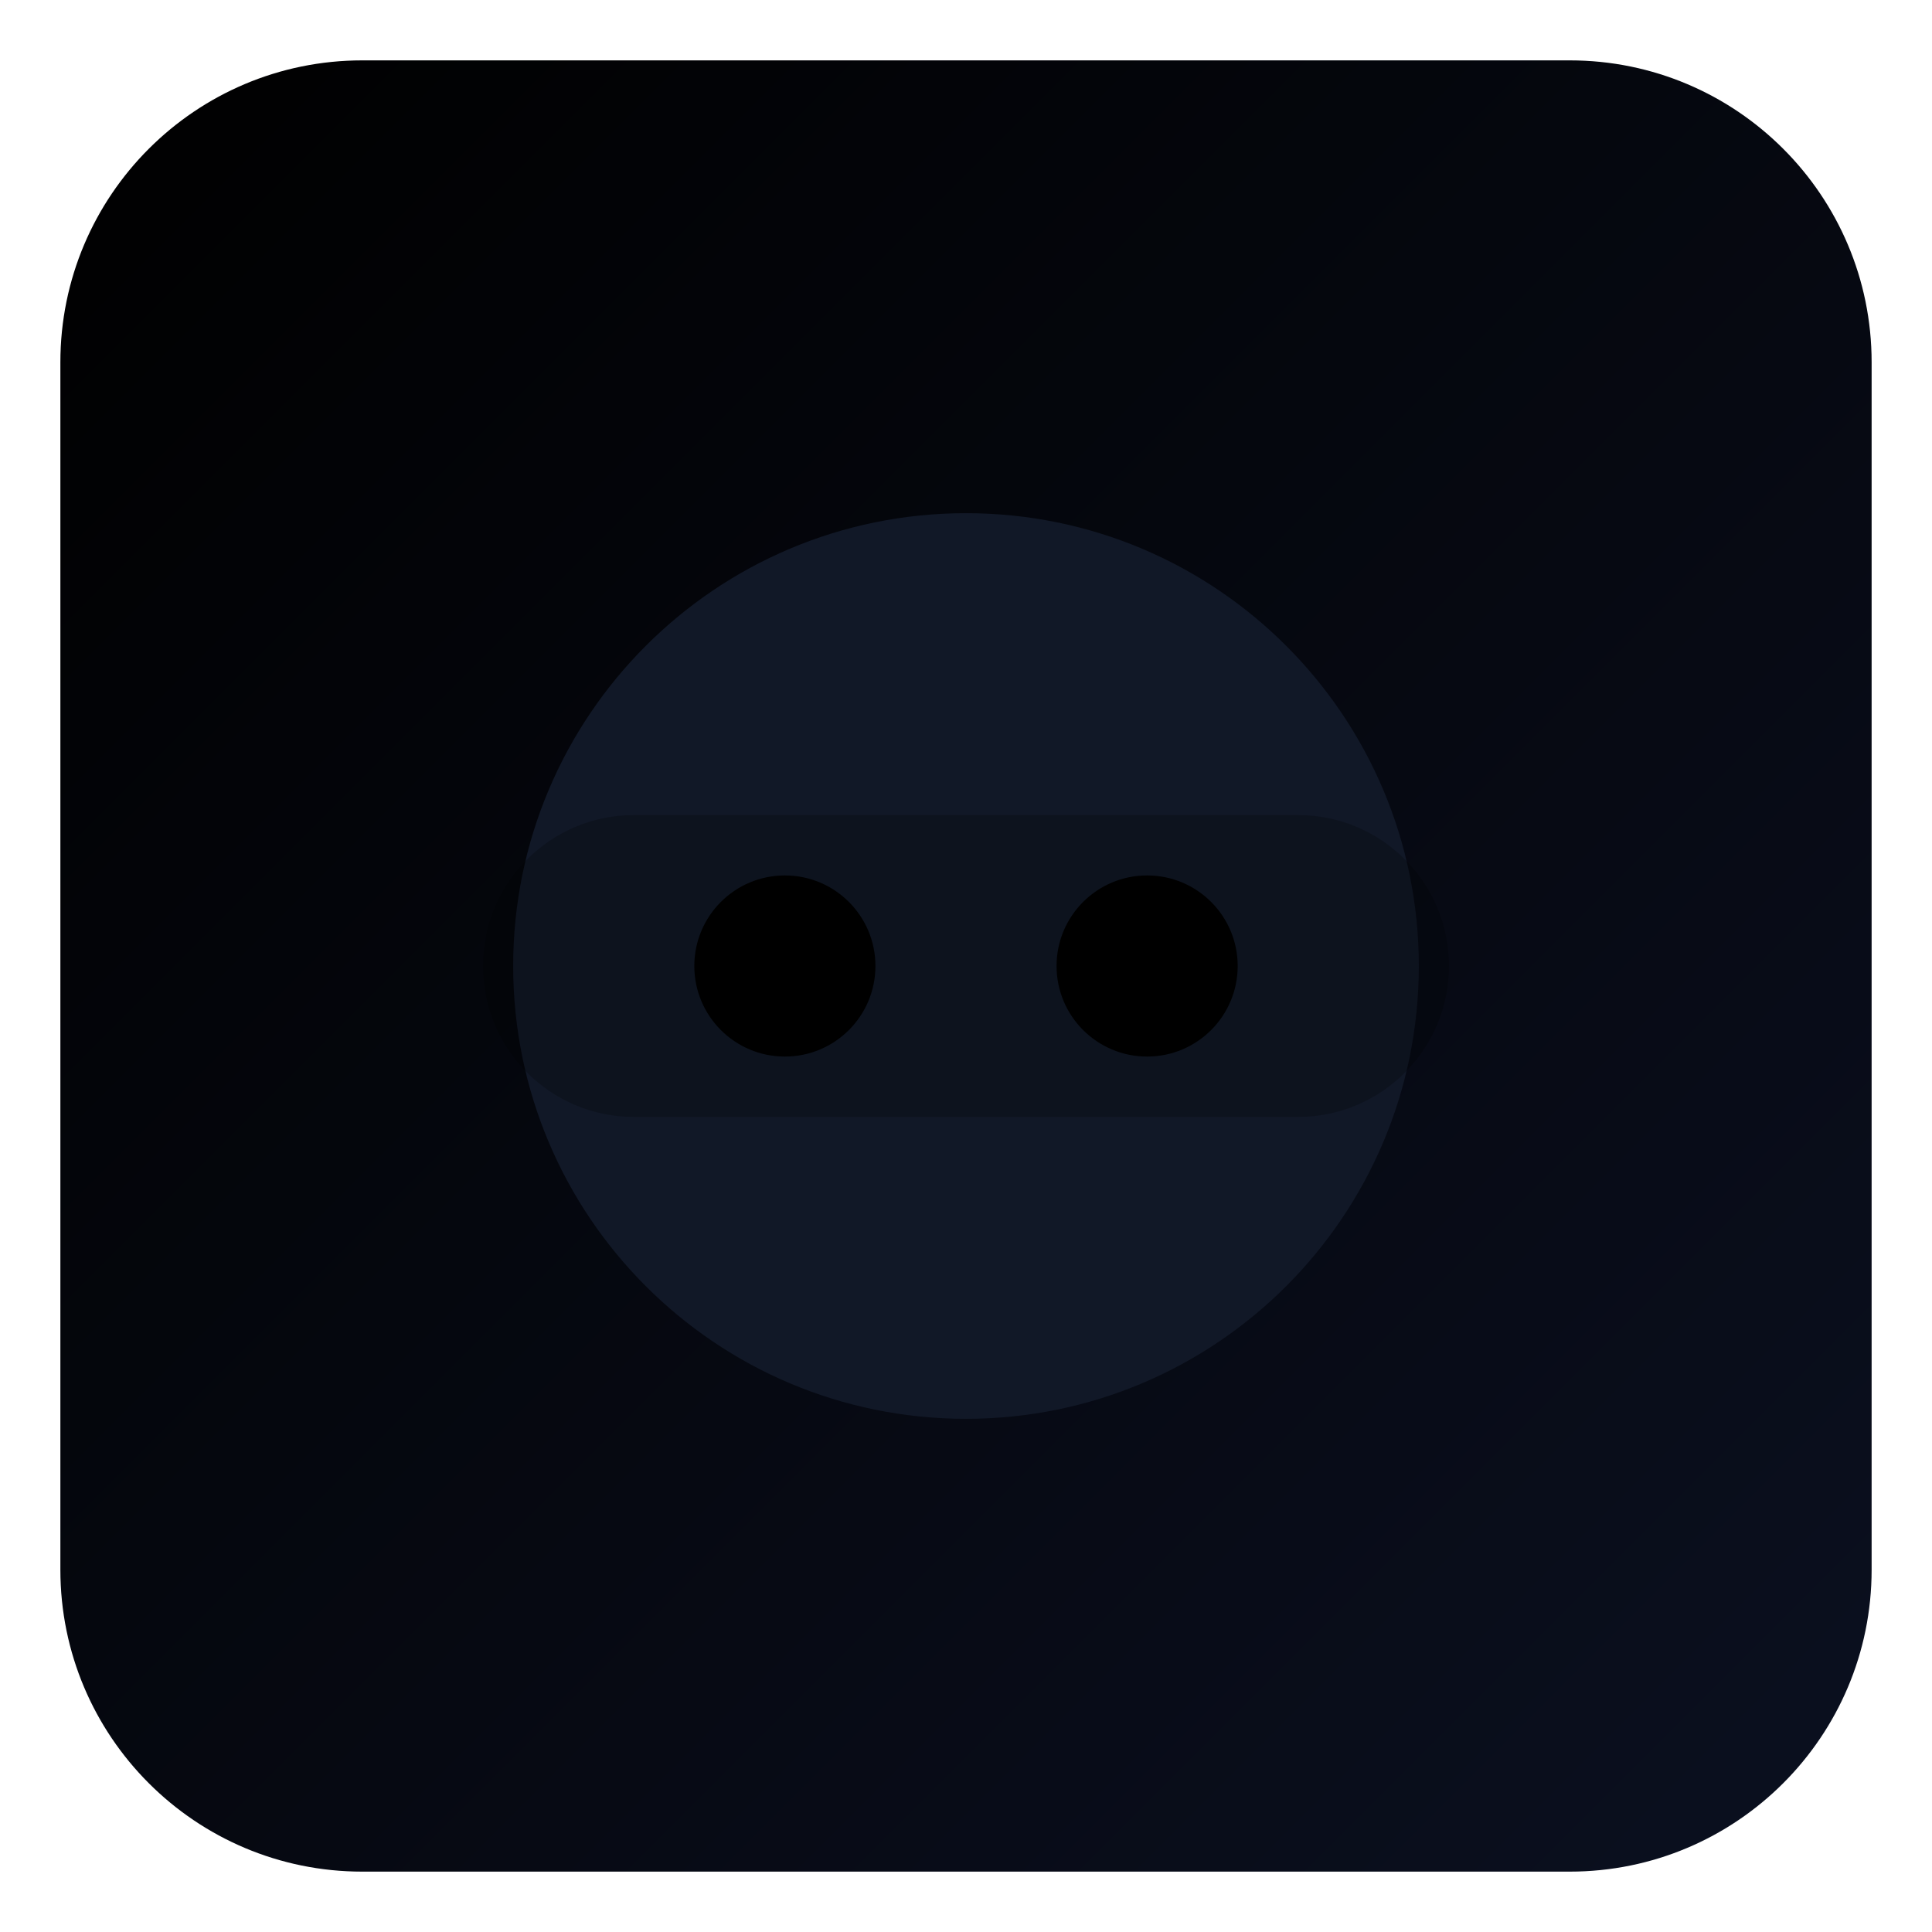
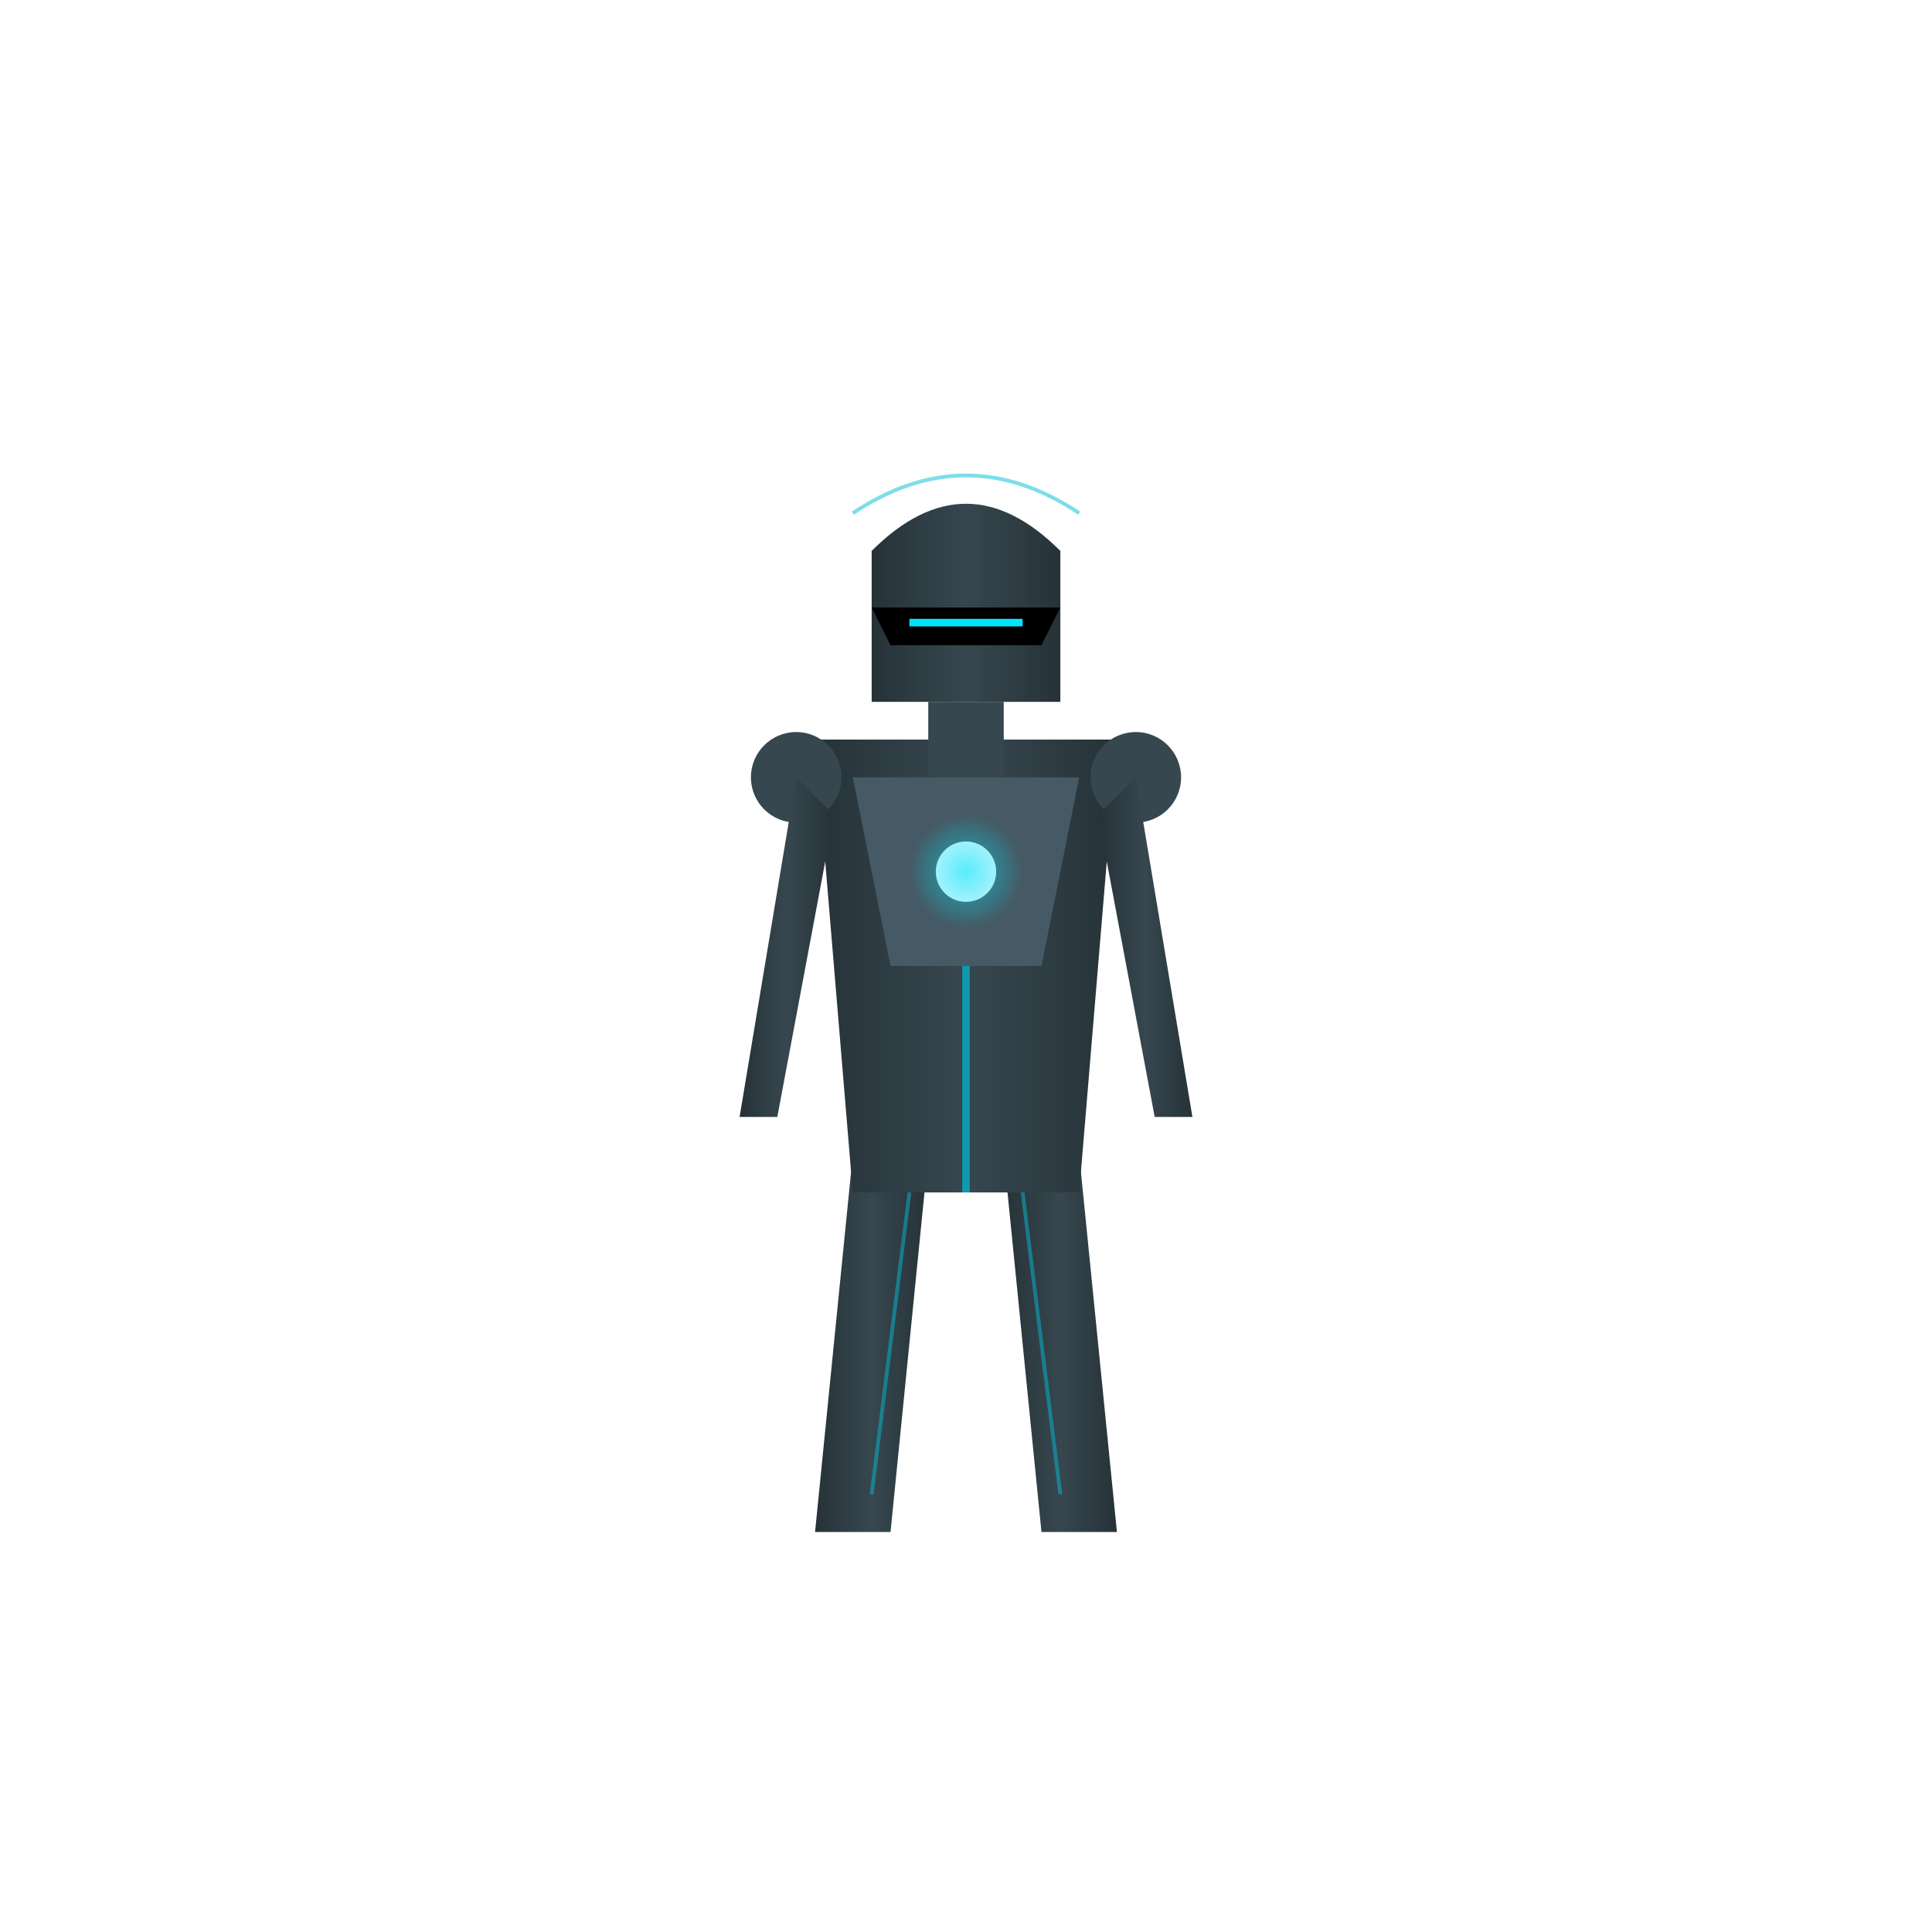
- <svg xmlns="http://www.w3.org/2000/svg" viewBox="0 0 128 128" role="img" aria-label=" ">
+ <svg xmlns="http://www.w3.org/2000/svg" viewBox="0 0 512 512">
  <defs>
-     <linearGradient id="g" x1="0" y1="0" x2="1" y2="1">
-       <stop offset="0%" stop-color="" />
-       <stop offset="100%" stop-color="#0B1020" />
+     <linearGradient id="android-skin" x1="0%" y1="0%" x2="100%" y2="0%">
+       <stop offset="0%" stop-color="#263238" />
+       <stop offset="50%" stop-color="#37474f" />
+       <stop offset="100%" stop-color="#263238" />
    </linearGradient>
+     <linearGradient id="circuit-glow" x1="0%" y1="0%" x2="0%" y2="100%">
+       <stop offset="0%" stop-color="#00bcd4" />
+       <stop offset="100%" stop-color="#80deea" />
+     </linearGradient>
+     <radialGradient id="heart-pulse" cx="50%" cy="50%" r="50%">
+       <stop offset="0%" stop-color="#00e5ff" stop-opacity="1" />
+       <stop offset="100%" stop-color="#00e5ff" stop-opacity="0" />
+     </radialGradient>
  </defs>
-   <rect x="4" y="4" width="120" height="120" rx="20" fill="url(#g)" stroke="" stroke-width="4" />
-   <circle cx="64" cy="64" r="30" fill="#111827" stroke="" stroke-width="4" />
-   <rect x="32" y="54" width="64" height="20" rx="10" fill="" opacity="0.22" />
-   <circle cx="52" cy="64" r="6" fill="" />
-   <circle cx="76" cy="64" r="6" fill="" />
-   <text x="64" y="108" font-family="Segoe UI, Arial, sans-serif" font-size="14" text-anchor="middle" fill="" font-weight="700" />
+   <g transform="translate(256, 256)">
+     <animateTransform attributeName="transform" type="translate" values="0,0; 0,-5; 0,0" dur="5s" repeatCount="indefinite" additive="sum" />
+     <path d="M-30,50 L-40,150 L-20,150 L-10,50 Z" fill="url(#android-skin)" />
+     <path d="M30,50 L40,150 L20,150 L10,50 Z" fill="url(#android-skin)" />
+     <path d="M-40,-60 L40,-60 L30,60 L-30,60 Z" fill="url(#android-skin)" />
+     <path d="M-30,-50 L30,-50 L20,0 L-20,0 Z" fill="#455a64" />
+     <circle cx="0" cy="-25" r="8" fill="#e0f7fa">
+       <animate attributeName="opacity" values="0.6; 1; 0.6" dur="2s" repeatCount="indefinite" />
+     </circle>
+     <circle cx="0" cy="-25" r="15" fill="url(#heart-pulse)" opacity="0.6">
+       <animate attributeName="r" values="12; 18; 12" dur="2s" repeatCount="indefinite" />
+       <animate attributeName="opacity" values="0.4; 0.8; 0.4" dur="2s" repeatCount="indefinite" />
+     </circle>
+     <path d="M0,0 L0,60" stroke="#00bcd4" stroke-width="2" opacity="0.7" />
+     <path d="M-15,60 L-25,140" stroke="#00bcd4" stroke-width="1" opacity="0.5" />
+     <path d="M15,60 L25,140" stroke="#00bcd4" stroke-width="1" opacity="0.5" />
+     <circle cx="-45" cy="-50" r="12" fill="#37474f" />
+     <circle cx="45" cy="-50" r="12" fill="#37474f" />
+     <path d="M-45,-50 L-60,40 L-50,40 L-35,-40 Z" fill="url(#android-skin)" />
+     <path d="M45,-50 L60,40 L50,40 L35,-40 Z" fill="url(#android-skin)" />
+     <g transform="translate(0, -90)">
+       <rect x="-10" y="20" width="20" height="20" fill="#37474f" />
+       <path d="M-25,20 L25,20 L25,-20 Q0,-45 -25,-20 Z" fill="url(#android-skin)" />
+       <path d="M-25,-5 L25,-5 L20,5 L-20,5 Z" fill="#000" />
+       <rect x="-15" y="-2" width="30" height="2" fill="#00e5ff">
+         <animate attributeName="opacity" values="0.5; 1; 0.5" dur="3s" repeatCount="indefinite" />
+       </rect>
+     </g>
+     <path d="M-30,-120 Q0,-140 30,-120" fill="none" stroke="#00bcd4" stroke-width="1" opacity="0.5">
+       <animate attributeName="d" values="M-30,-120 Q0,-140 30,-120; M-30,-115 Q0,-135 30,-115; M-30,-120 Q0,-140 30,-120" dur="4s" repeatCount="indefinite" />
+     </path>
+   </g>
</svg>
